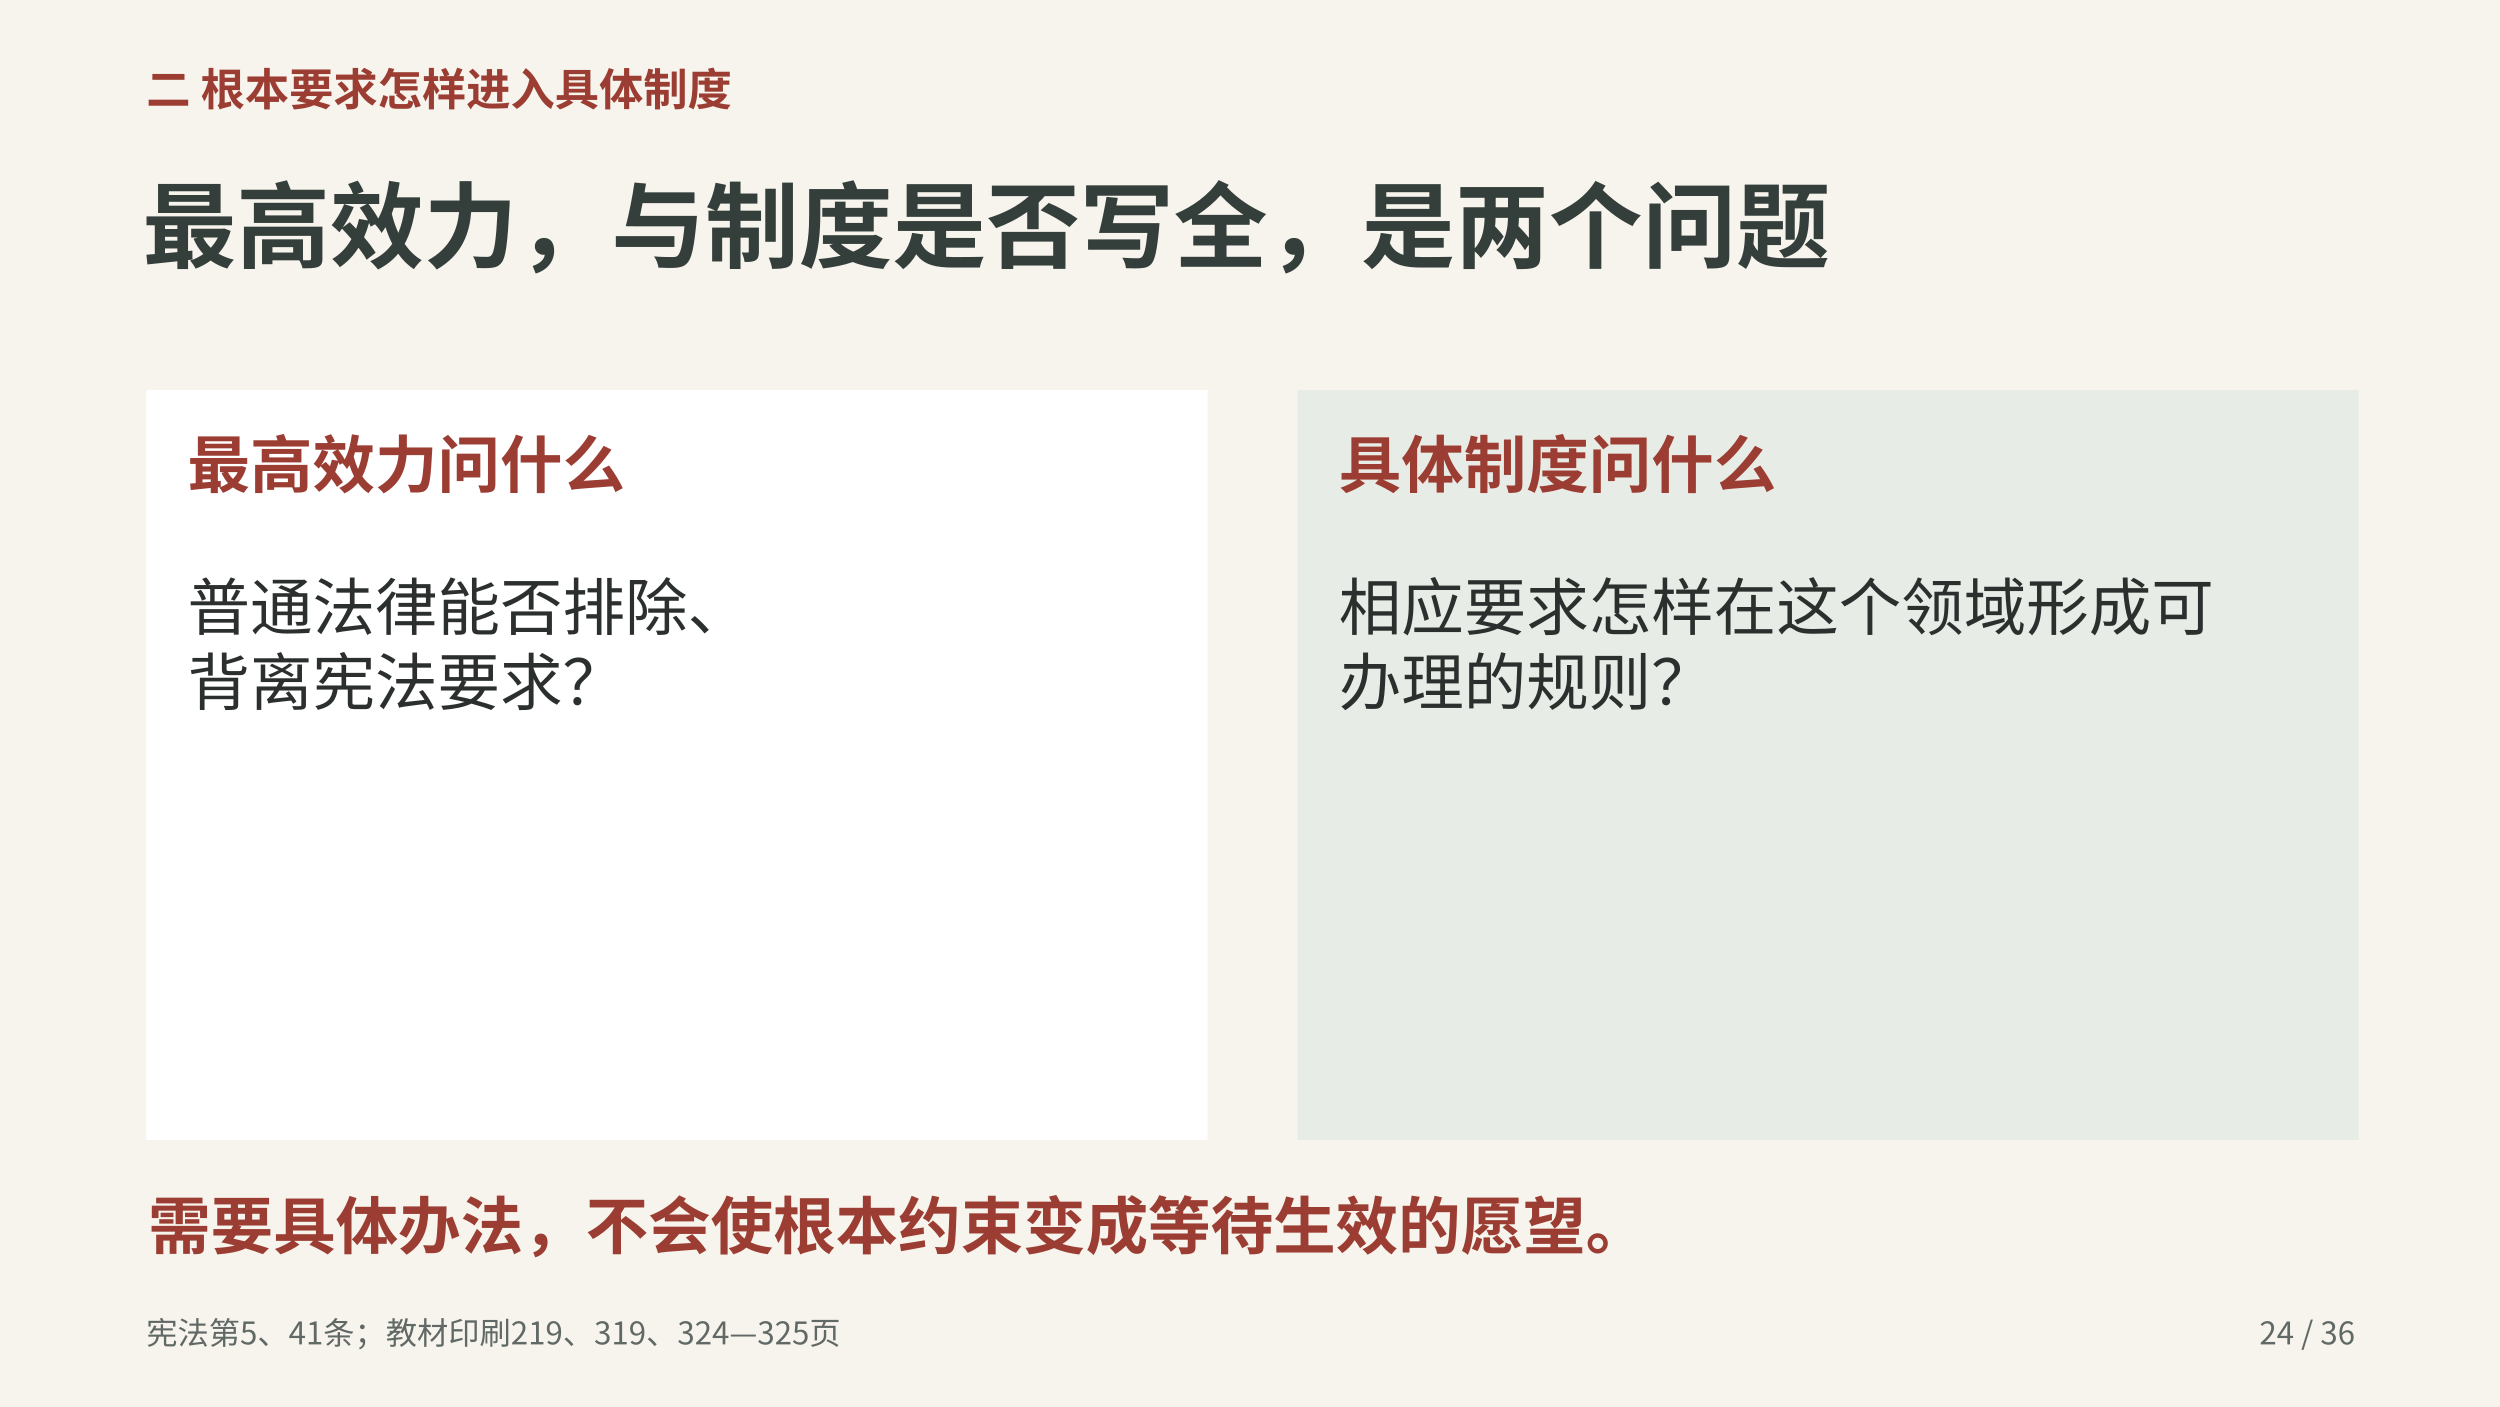
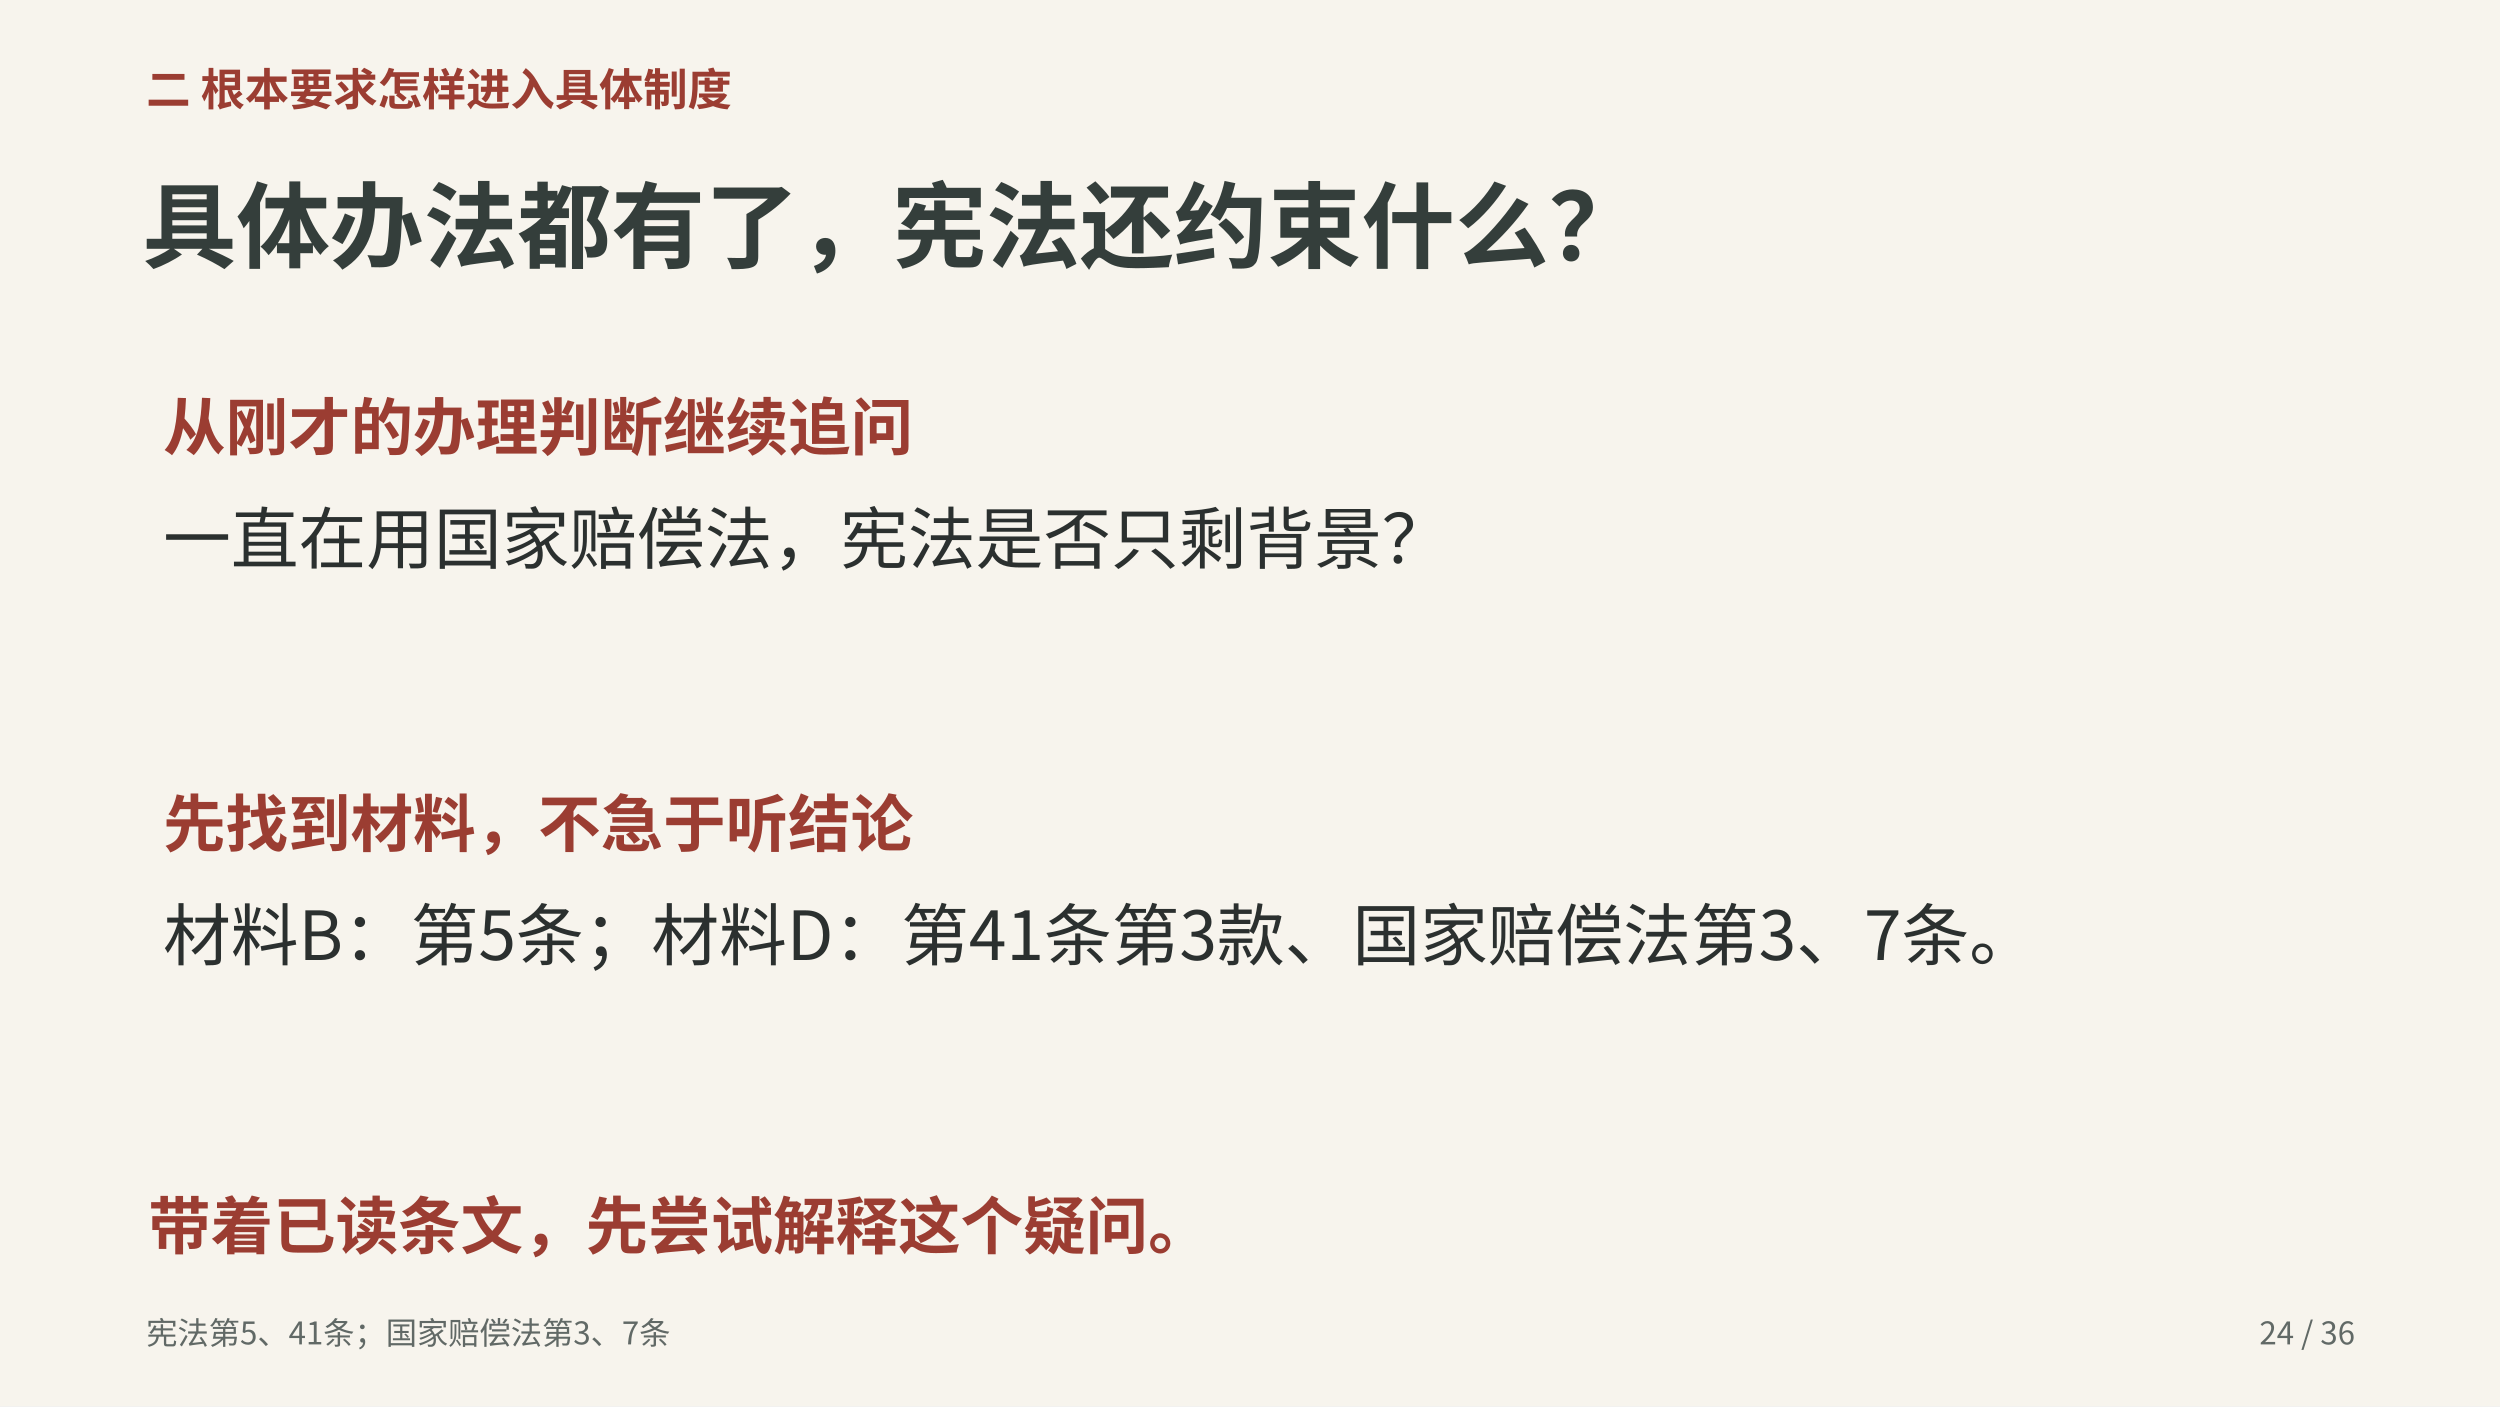
<svg xmlns="http://www.w3.org/2000/svg" viewBox="0 0 1600 900" width="1600" height="900">
  <defs>
    <marker id="arrow" viewBox="0 0 10 10" refX="8" refY="5" markerWidth="5" markerHeight="5" orient="auto-start-reverse">
      <path d="M 0 0 L 10 5 L 0 10 z" fill="#9B3D32" />
    </marker>
  </defs>
  <rect width="1600" height="900" fill="#F7F4ED" />
  <text x="93.6" y="67.5" font-family="Microsoft YaHei, Noto Sans CJK SC, sans-serif" font-size="28.333" font-weight="700" fill="#9B3D32" text-anchor="start">
    <tspan x="93.6" dy="0">二 根本要求怎样进入具体制度</tspan>
  </text>
  <text x="91.2" y="166.8" font-family="Microsoft YaHei, Noto Sans CJK SC, sans-serif" font-size="60" font-weight="700" fill="#343E3B" text-anchor="start">
-     <tspan x="91.2" dy="0">最高效力，与制度是否写全，是两个问题</tspan>
+     <tspan x="91.2" dy="0">具体办法都有了，宪法还约束什么？</tspan>
  </text>
-   <rect x="93.6" y="249.6" width="679.2" height="480" fill="#FFFFFF" />
-   <text x="120" y="312" font-family="Microsoft YaHei, Noto Sans CJK SC, sans-serif" font-size="40" font-weight="700" fill="#9B3D32" text-anchor="start">
-     <tspan x="120" dy="0">最高效力问什么</tspan>
+   <text x="104.4" y="288" font-family="Microsoft YaHei, Noto Sans CJK SC, sans-serif" font-size="40" font-weight="700" fill="#9B3D32" text-anchor="start">
+     <tspan x="104.4" dy="0">从刚才的办理判断继续追问</tspan>
  </text>
-   <text x="120" y="403.2" font-family="Microsoft YaHei, Noto Sans CJK SC, sans-serif" font-size="40" font-weight="400" fill="#2B302F" text-anchor="start">
-     <tspan x="120" dy="0">普通法律能否排除、</tspan>
-     <tspan x="120" dy="48">背离宪法要求？</tspan>
+   <text x="104.4" y="360.6" font-family="Microsoft YaHei, Noto Sans CJK SC, sans-serif" font-size="43.333" font-weight="400" fill="#2B302F" text-anchor="start">
+     <tspan x="104.4" dy="0">一直在用国家赔偿法，宪法是否只剩背景？</tspan>
  </text>
-   <rect x="830.4" y="249.6" width="679.2" height="480" fill="#E8ECE6" />
-   <text x="856.8" y="312" font-family="Microsoft YaHei, Noto Sans CJK SC, sans-serif" font-size="40" font-weight="700" fill="#9B3D32" text-anchor="start">
-     <tspan x="856.8" dy="0">具体制度问什么</tspan>
+   <text x="104.4" y="541.8" font-family="Microsoft YaHei, Noto Sans CJK SC, sans-serif" font-size="40" font-weight="700" fill="#9B3D32" text-anchor="start">
+     <tspan x="104.4" dy="0">先找到材料，不急于听结论</tspan>
  </text>
-   <text x="856.8" y="403.2" font-family="Microsoft YaHei, Noto Sans CJK SC, sans-serif" font-size="40" font-weight="400" fill="#2B302F" text-anchor="start">
-     <tspan x="856.8" dy="0">相应要求怎样在这个领域形成可</tspan>
-     <tspan x="856.8" dy="48">办理的规则？</tspan>
+   <text x="104.4" y="614.4" font-family="Microsoft YaHei, Noto Sans CJK SC, sans-serif" font-size="43.333" font-weight="400" fill="#2B302F" text-anchor="start">
+     <tspan x="104.4" dy="0">材料B：第5条；材料D：第41条第3款、国家赔偿法第3、7条。</tspan>
  </text>
  <text x="94.8" y="799.2" font-family="Microsoft YaHei, Noto Sans CJK SC, sans-serif" font-size="40" font-weight="700" fill="#9B3D32" text-anchor="start">
-     <tspan x="94.8" dy="0">需要具体办法，不会使根本约束变成等待生效的愿望。</tspan>
+     <tspan x="94.8" dy="0">带着已读条文，先尝试解释这个疑问。</tspan>
  </text>
  <text x="93.6" y="860.4" font-family="Microsoft YaHei, Noto Sans CJK SC, sans-serif" font-size="20" font-weight="400" fill="#616966" text-anchor="start">
-     <tspan x="93.6" dy="0">宪法第5、41条；教材印刷219、319、324—325页</tspan>
+     <tspan x="93.6" dy="0">宪法第5、41条；国家赔偿法第3、7条</tspan>
  </text>
  <text x="1507.2" y="860.4" font-family="Microsoft YaHei, Noto Sans CJK SC, sans-serif" font-size="20" font-weight="400" fill="#616966" text-anchor="end">
    <tspan x="1507.2" dy="0">24 / 36</tspan>
  </text>
</svg>
